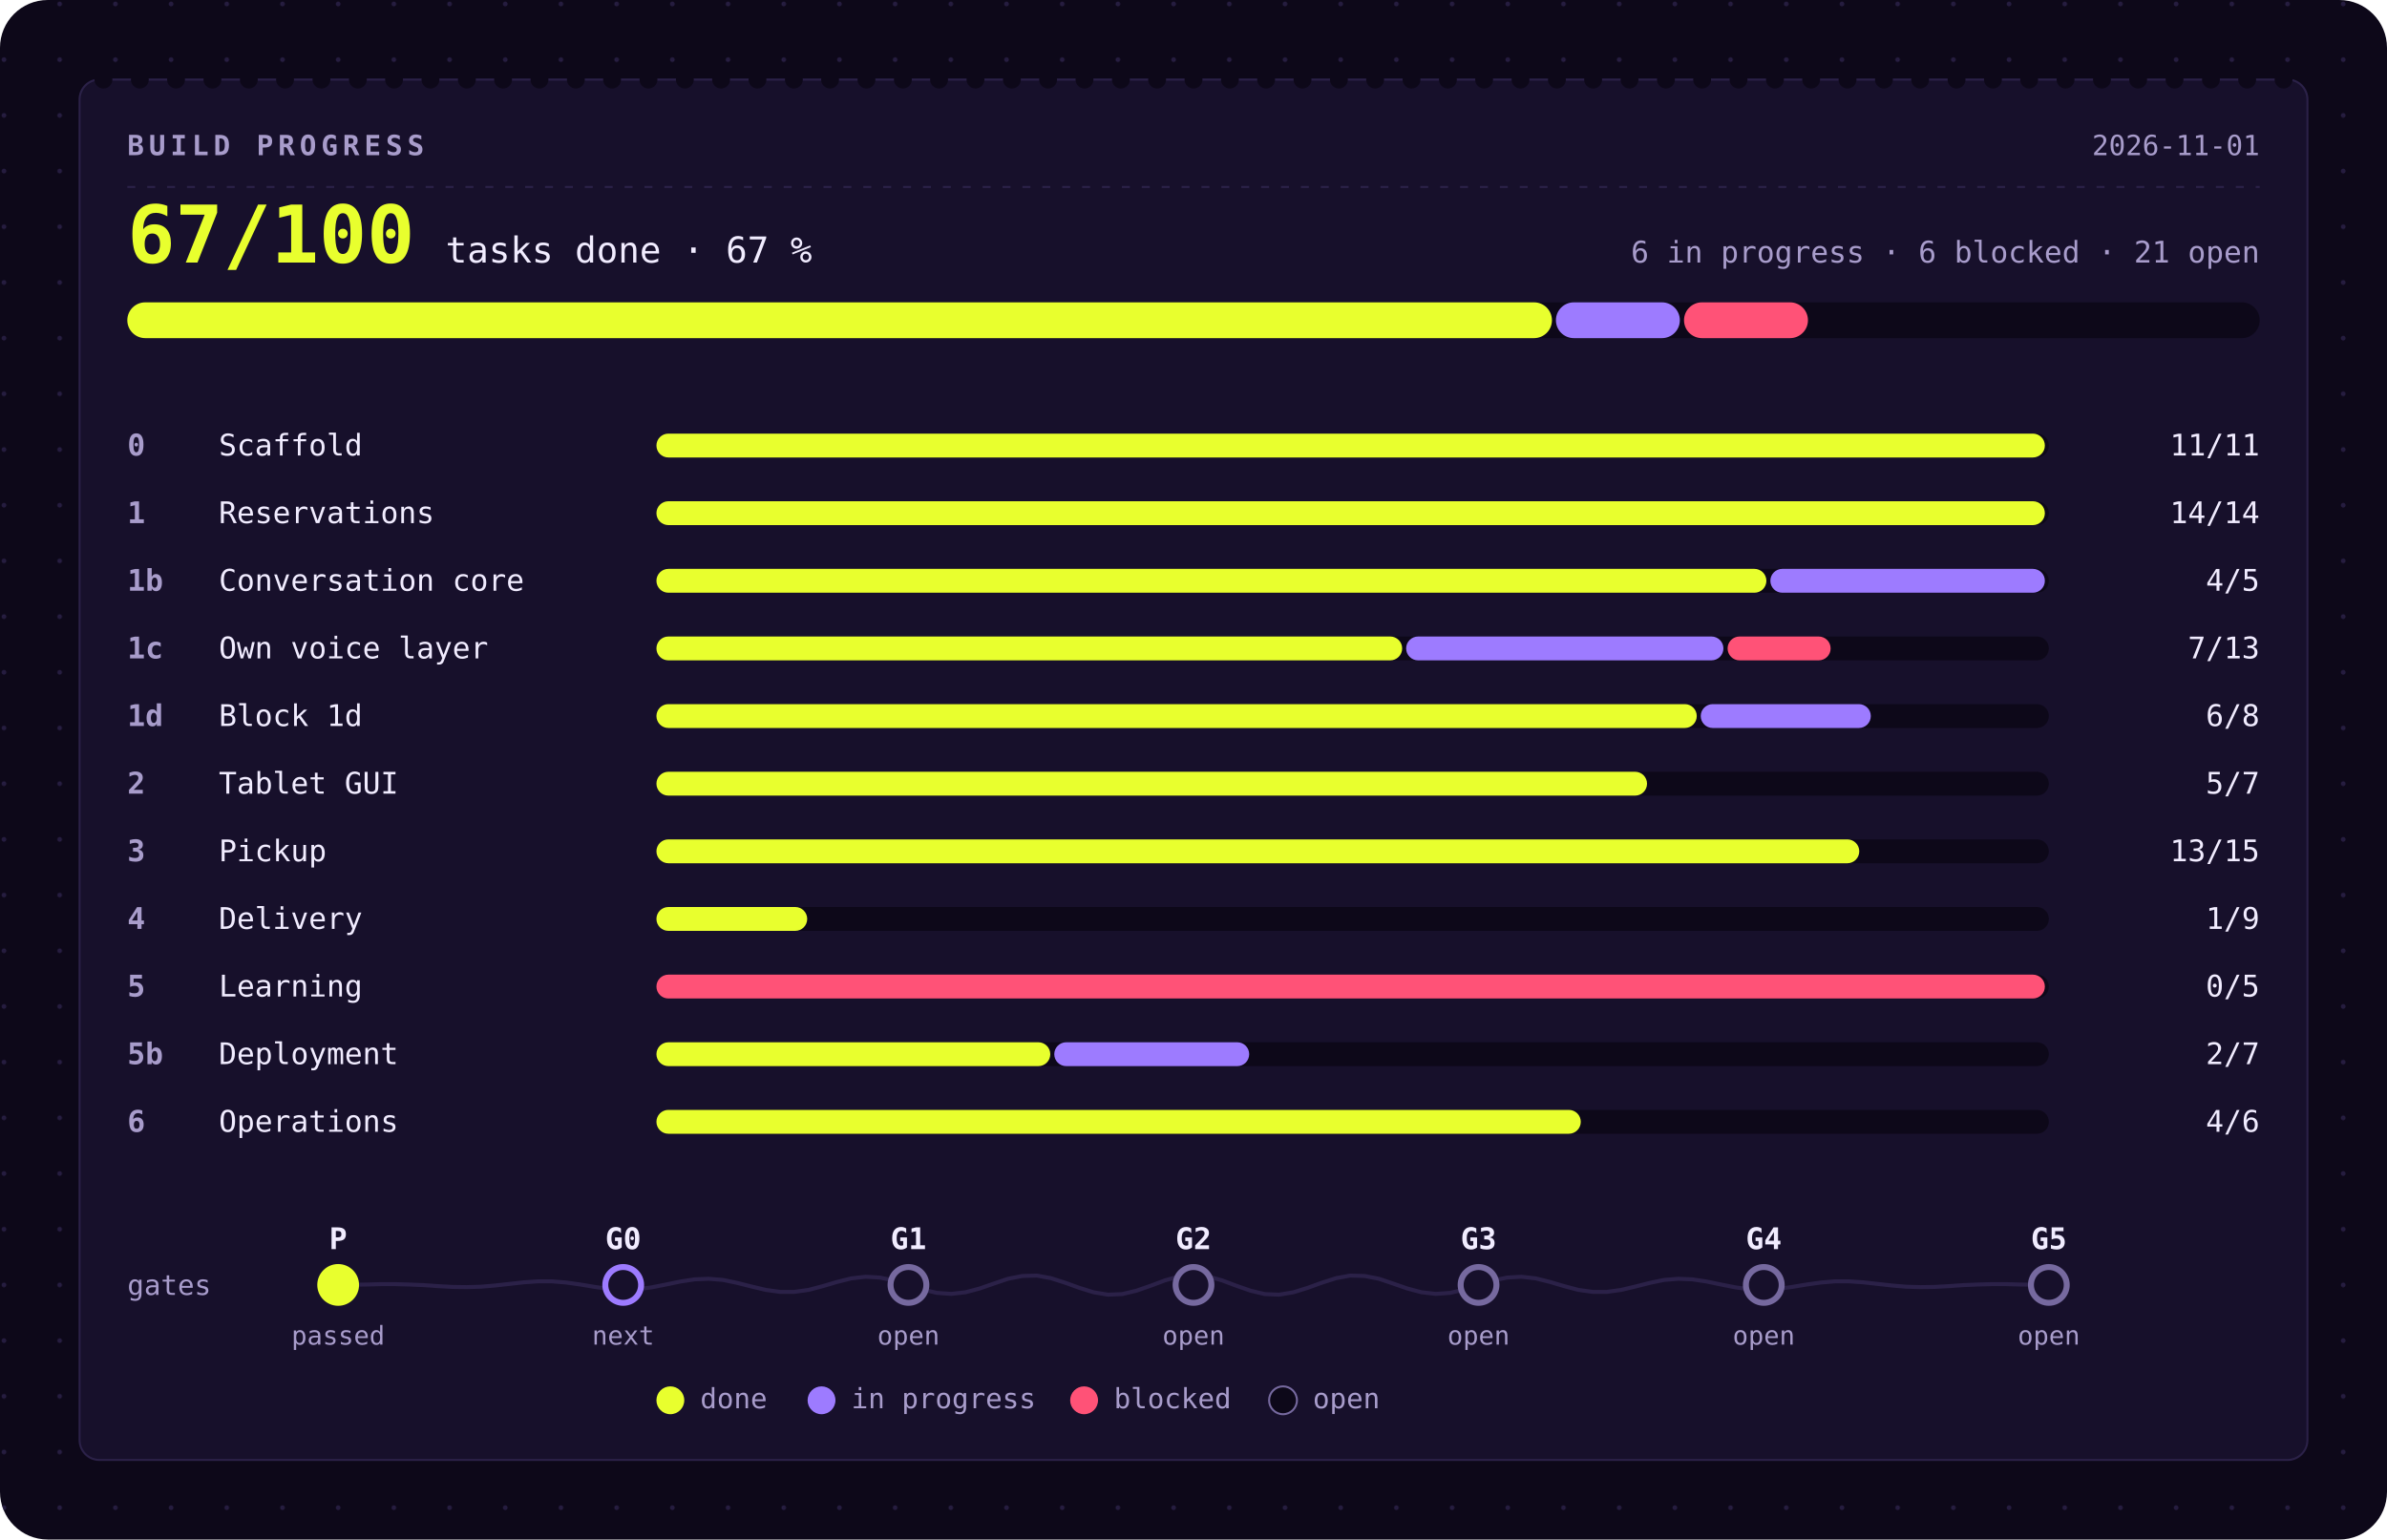
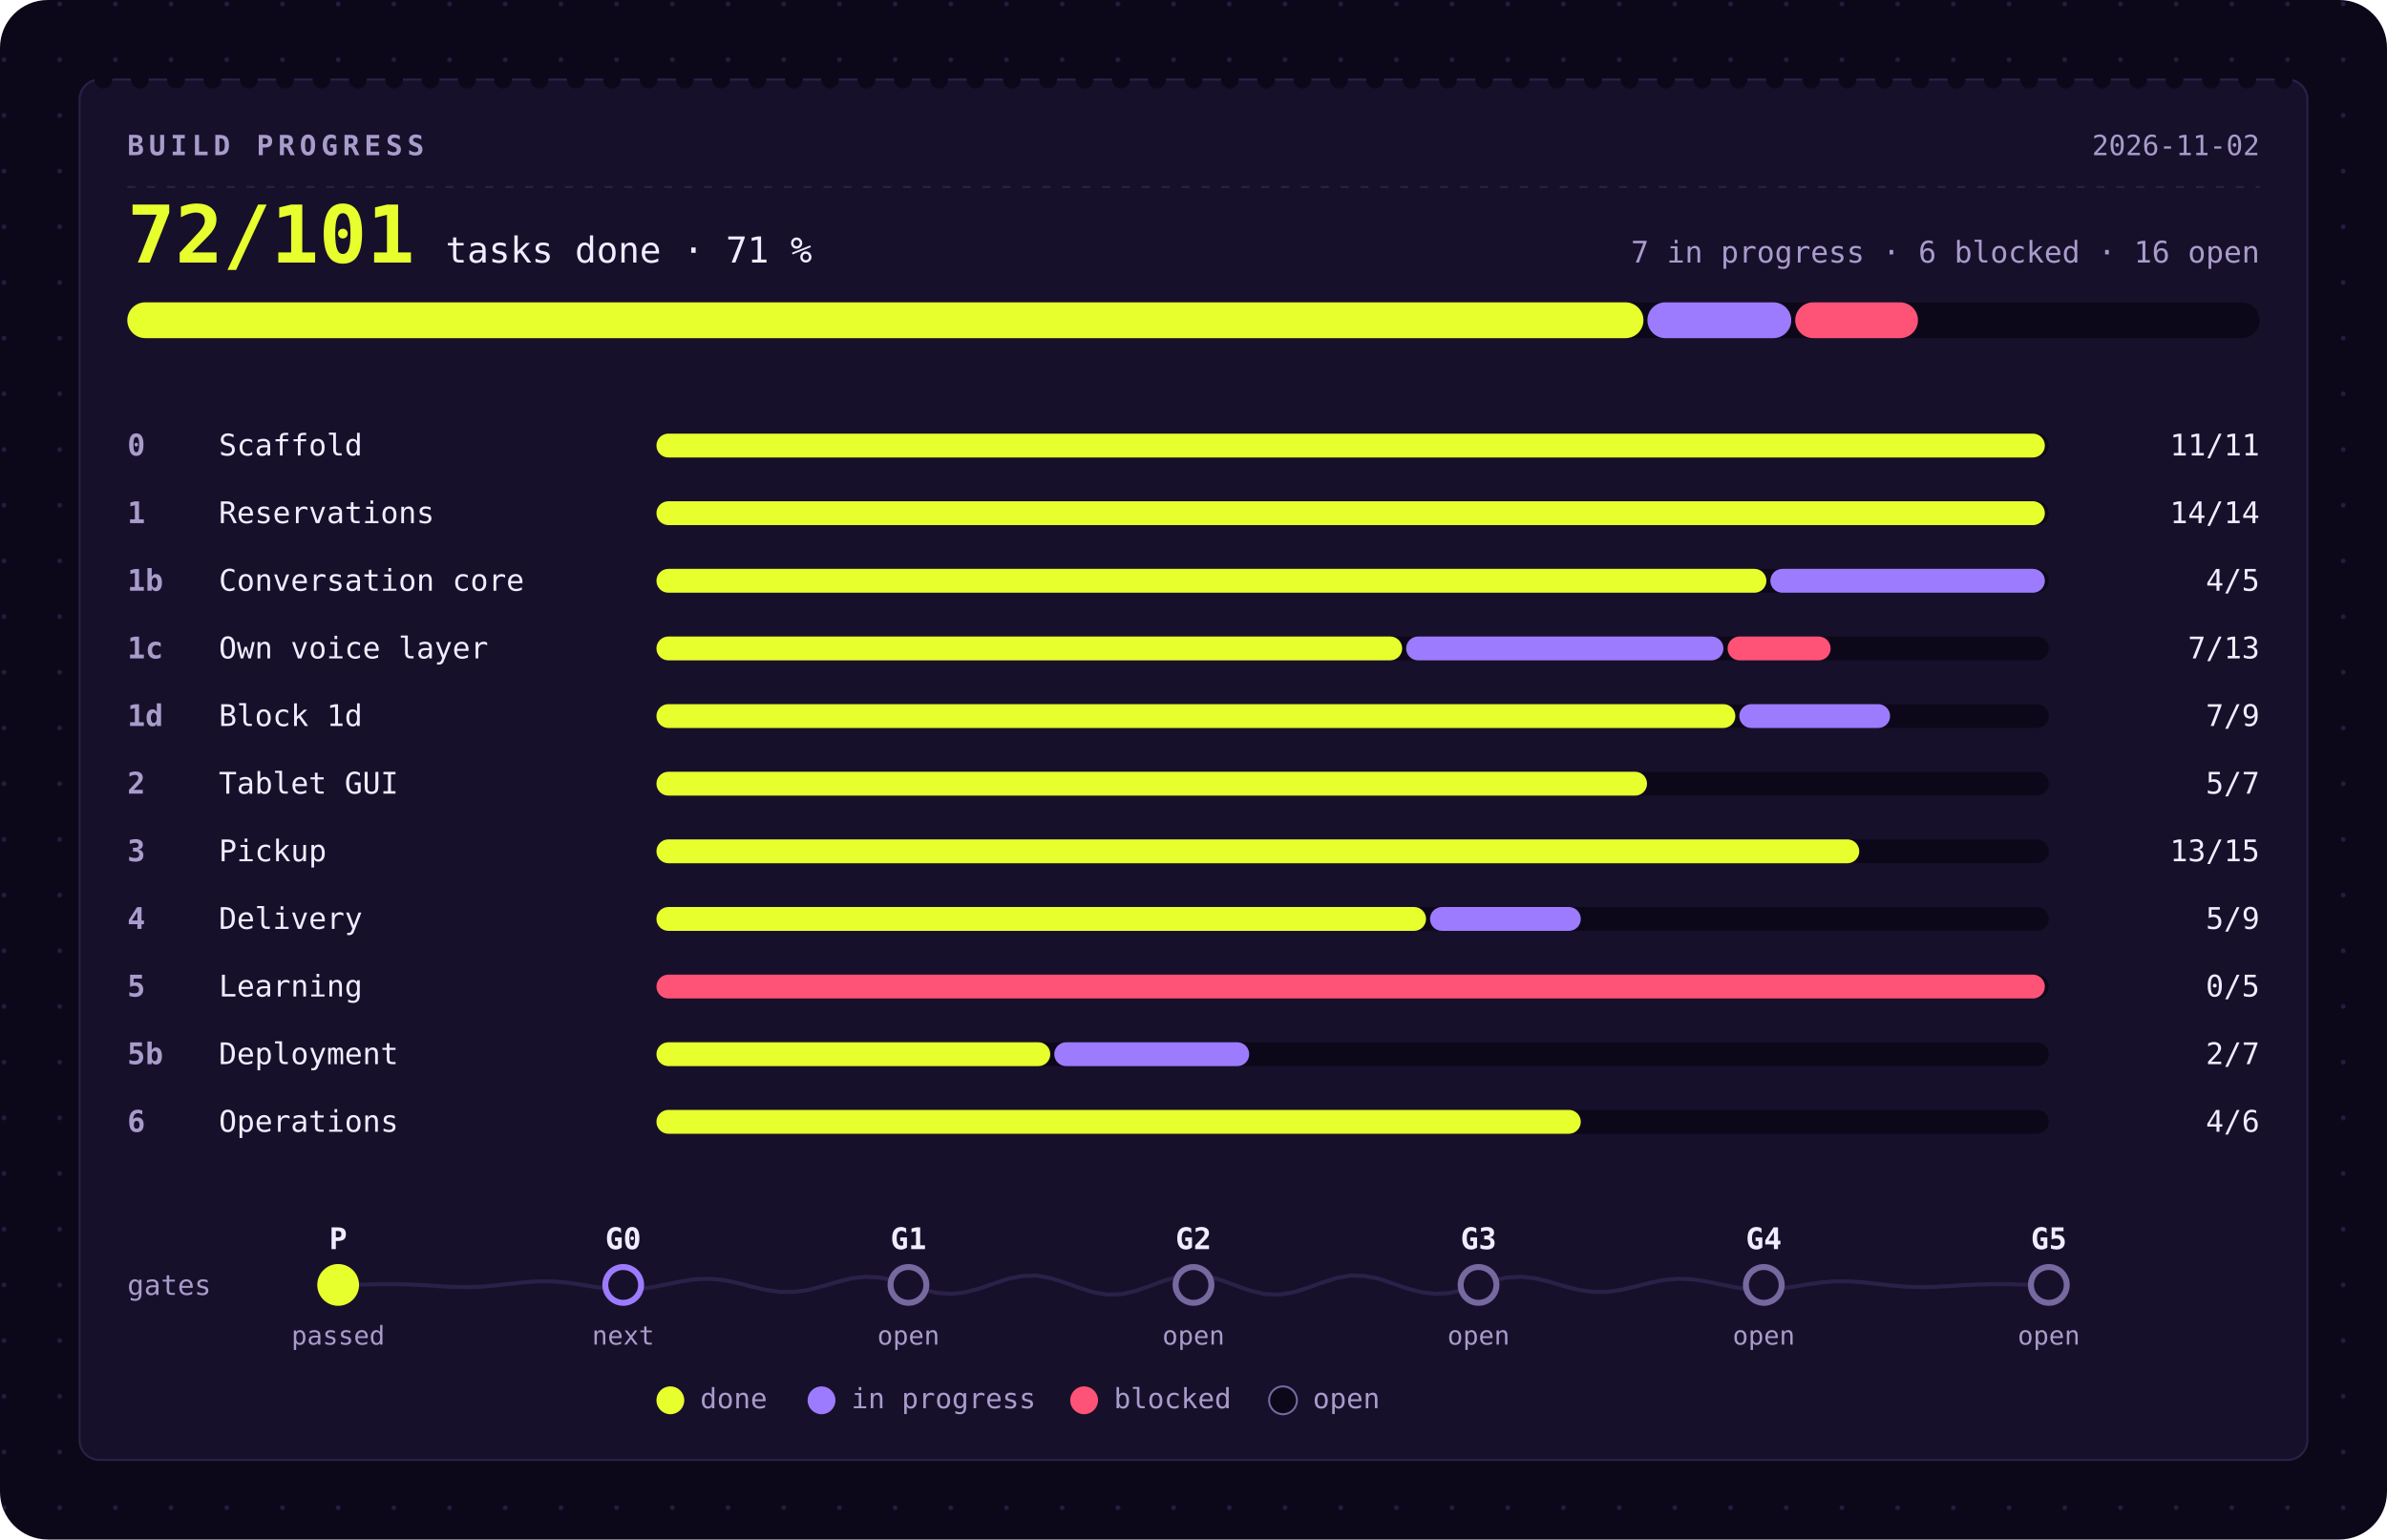
<svg xmlns="http://www.w3.org/2000/svg" width="1200" height="774" viewBox="0 0 1200 774" role="img" aria-labelledby="t d">
  <style>text{font-family:ui-monospace, 'JetBrains Mono', 'SF Mono', Menlo, Consolas, 'DejaVu Sans Mono', monospace}</style>
  <defs>
    <filter id="glow" filterUnits="userSpaceOnUse" x="0" y="0" width="1200" height="774">
      <feGaussianBlur stdDeviation="6" />
    </filter>
    <filter id="soft" filterUnits="userSpaceOnUse" x="0" y="0" width="1200" height="774">
      <feGaussianBlur stdDeviation="2.2" />
    </filter>
  </defs>
  <rect width="1200" height="774" rx="24" fill="#0D0819" />
  <pattern id="dots" width="28" height="28" patternUnits="userSpaceOnUse">
    <circle cx="2" cy="2" r="1.2" fill="#2B2148" />
  </pattern>
  <rect width="1200" height="774" rx="24" fill="url(#dots)" opacity="0.8" />
  <rect x="40" y="40" width="1120" height="694" rx="10" fill="#17102B" stroke="#2B2148" />
  <circle cx="52" cy="40" r="4.5" fill="#0D0819" />
  <circle cx="70.3" cy="40" r="4.5" fill="#0D0819" />
  <circle cx="88.5" cy="40" r="4.5" fill="#0D0819" />
  <circle cx="106.8" cy="40" r="4.5" fill="#0D0819" />
  <circle cx="125.1" cy="40" r="4.5" fill="#0D0819" />
  <circle cx="143.3" cy="40" r="4.5" fill="#0D0819" />
  <circle cx="161.6" cy="40" r="4.5" fill="#0D0819" />
  <circle cx="179.9" cy="40" r="4.5" fill="#0D0819" />
  <circle cx="198.1" cy="40" r="4.5" fill="#0D0819" />
  <circle cx="216.4" cy="40" r="4.5" fill="#0D0819" />
  <circle cx="234.7" cy="40" r="4.5" fill="#0D0819" />
  <circle cx="252.9" cy="40" r="4.5" fill="#0D0819" />
  <circle cx="271.2" cy="40" r="4.5" fill="#0D0819" />
  <circle cx="289.5" cy="40" r="4.5" fill="#0D0819" />
  <circle cx="307.7" cy="40" r="4.5" fill="#0D0819" />
  <circle cx="326" cy="40" r="4.5" fill="#0D0819" />
  <circle cx="344.3" cy="40" r="4.5" fill="#0D0819" />
  <circle cx="362.5" cy="40" r="4.5" fill="#0D0819" />
  <circle cx="380.8" cy="40" r="4.5" fill="#0D0819" />
  <circle cx="399.1" cy="40" r="4.5" fill="#0D0819" />
  <circle cx="417.3" cy="40" r="4.5" fill="#0D0819" />
  <circle cx="435.6" cy="40" r="4.5" fill="#0D0819" />
  <circle cx="453.9" cy="40" r="4.5" fill="#0D0819" />
  <circle cx="472.1" cy="40" r="4.5" fill="#0D0819" />
  <circle cx="490.4" cy="40" r="4.5" fill="#0D0819" />
  <circle cx="508.7" cy="40" r="4.5" fill="#0D0819" />
  <circle cx="526.9" cy="40" r="4.5" fill="#0D0819" />
  <circle cx="545.2" cy="40" r="4.5" fill="#0D0819" />
  <circle cx="563.5" cy="40" r="4.5" fill="#0D0819" />
  <circle cx="581.7" cy="40" r="4.5" fill="#0D0819" />
  <circle cx="600" cy="40" r="4.5" fill="#0D0819" />
  <circle cx="618.3" cy="40" r="4.5" fill="#0D0819" />
  <circle cx="636.5" cy="40" r="4.5" fill="#0D0819" />
  <circle cx="654.8" cy="40" r="4.5" fill="#0D0819" />
  <circle cx="673.1" cy="40" r="4.5" fill="#0D0819" />
  <circle cx="691.3" cy="40" r="4.5" fill="#0D0819" />
  <circle cx="709.6" cy="40" r="4.5" fill="#0D0819" />
  <circle cx="727.9" cy="40" r="4.5" fill="#0D0819" />
  <circle cx="746.1" cy="40" r="4.5" fill="#0D0819" />
  <circle cx="764.4" cy="40" r="4.5" fill="#0D0819" />
  <circle cx="782.7" cy="40" r="4.5" fill="#0D0819" />
  <circle cx="800.9" cy="40" r="4.5" fill="#0D0819" />
  <circle cx="819.2" cy="40" r="4.5" fill="#0D0819" />
  <circle cx="837.5" cy="40" r="4.5" fill="#0D0819" />
  <circle cx="855.7" cy="40" r="4.5" fill="#0D0819" />
  <circle cx="874" cy="40" r="4.5" fill="#0D0819" />
  <circle cx="892.3" cy="40" r="4.5" fill="#0D0819" />
  <circle cx="910.5" cy="40" r="4.5" fill="#0D0819" />
  <circle cx="928.8" cy="40" r="4.5" fill="#0D0819" />
  <circle cx="947.1" cy="40" r="4.5" fill="#0D0819" />
  <circle cx="965.3" cy="40" r="4.5" fill="#0D0819" />
  <circle cx="983.6" cy="40" r="4.5" fill="#0D0819" />
  <circle cx="1001.9" cy="40" r="4.5" fill="#0D0819" />
  <circle cx="1020.1" cy="40" r="4.5" fill="#0D0819" />
  <circle cx="1038.4" cy="40" r="4.5" fill="#0D0819" />
  <circle cx="1056.7" cy="40" r="4.5" fill="#0D0819" />
  <circle cx="1074.9" cy="40" r="4.5" fill="#0D0819" />
  <circle cx="1093.2" cy="40" r="4.5" fill="#0D0819" />
  <circle cx="1111.5" cy="40" r="4.5" fill="#0D0819" />
  <circle cx="1129.7" cy="40" r="4.5" fill="#0D0819" />
  <circle cx="1148" cy="40" r="4.5" fill="#0D0819" />
  <text x="64" y="78" font-size="14" fill="#A89CCB" font-weight="700" letter-spacing="2.4">BUILD PROGRESS</text>
-   <text x="1136" y="78" font-size="14" fill="#A89CCB" text-anchor="end">2026-11-01</text>
+   <text x="1136" y="78" font-size="14" fill="#A89CCB" text-anchor="end">2026-11-02</text>
  <line x1="64" y1="94" x2="1136" y2="94" stroke="#2B2148" stroke-dasharray="4 6" />
-   <text x="64" y="132" font-size="40" fill="#E8FF2E" font-weight="700">67/100</text>
-   <text x="224" y="132" font-size="18" fill="#F1ECFF">tasks done · 67 %</text>
-   <text x="1136" y="132" font-size="15" fill="#A89CCB" text-anchor="end">6 in progress · 6 blocked · 21 open</text>
+   <text x="64" y="132" font-size="40" fill="#E8FF2E" font-weight="700">72/101</text>
+   <text x="224" y="132" font-size="18" fill="#F1ECFF">tasks done · 71 %</text>
+   <text x="1136" y="132" font-size="15" fill="#A89CCB" text-anchor="end">7 in progress · 6 blocked · 16 open</text>
  <rect x="64" y="152" width="1072" height="18" rx="9" fill="#0D0819" />
-   <rect x="64" y="152" width="716.2" height="18" rx="9" fill="#E8FF2E" />
-   <rect x="782.2" y="152" width="62.3" height="18" rx="9" fill="#9D7BFF" />
-   <rect x="846.6" y="152" width="62.3" height="18" rx="9" fill="#FF5277" />
+   <rect x="64" y="152" width="762.2" height="18" rx="9" fill="#E8FF2E" />
+   <rect x="828.2" y="152" width="72.3" height="18" rx="9" fill="#9D7BFF" />
+   <rect x="902.5" y="152" width="61.7" height="18" rx="9" fill="#FF5277" />
  <text x="64" y="229" font-size="15" fill="#A89CCB" font-weight="700">0</text>
  <text x="110" y="229" font-size="15" fill="#F1ECFF">Scaffold</text>
  <rect x="330" y="218" width="700" height="12" rx="6" fill="#0D0819" />
  <rect x="330" y="218" width="698" height="12" rx="6" fill="#E8FF2E" />
  <text x="1136" y="229" font-size="15" fill="#F1ECFF" text-anchor="end">11/11</text>
  <text x="64" y="263" font-size="15" fill="#A89CCB" font-weight="700">1</text>
  <text x="110" y="263" font-size="15" fill="#F1ECFF">Reservations</text>
  <rect x="330" y="252" width="700" height="12" rx="6" fill="#0D0819" />
  <rect x="330" y="252" width="698" height="12" rx="6" fill="#E8FF2E" />
  <text x="1136" y="263" font-size="15" fill="#F1ECFF" text-anchor="end">14/14</text>
  <text x="64" y="297" font-size="15" fill="#A89CCB" font-weight="700">1b</text>
  <text x="110" y="297" font-size="15" fill="#F1ECFF">Conversation core</text>
  <rect x="330" y="286" width="700" height="12" rx="6" fill="#0D0819" />
  <rect x="330" y="286" width="558" height="12" rx="6" fill="#E8FF2E" />
  <rect x="890" y="286" width="138" height="12" rx="6" fill="#9D7BFF" />
  <text x="1136" y="297" font-size="15" fill="#F1ECFF" text-anchor="end">4/5</text>
  <text x="64" y="331" font-size="15" fill="#A89CCB" font-weight="700">1c</text>
  <text x="110" y="331" font-size="15" fill="#F1ECFF">Own voice layer</text>
  <rect x="330" y="320" width="700" height="12" rx="6" fill="#0D0819" />
  <rect x="330" y="320" width="374.9" height="12" rx="6" fill="#E8FF2E" />
  <rect x="706.9" y="320" width="159.5" height="12" rx="6" fill="#9D7BFF" />
  <rect x="868.5" y="320" width="51.8" height="12" rx="6" fill="#FF5277" />
  <text x="1136" y="331" font-size="15" fill="#F1ECFF" text-anchor="end">7/13</text>
  <text x="64" y="365" font-size="15" fill="#A89CCB" font-weight="700">1d</text>
  <text x="110" y="365" font-size="15" fill="#F1ECFF">Block 1d</text>
  <rect x="330" y="354" width="700" height="12" rx="6" fill="#0D0819" />
-   <rect x="330" y="354" width="523" height="12" rx="6" fill="#E8FF2E" />
-   <rect x="855" y="354" width="85.5" height="12" rx="6" fill="#9D7BFF" />
-   <text x="1136" y="365" font-size="15" fill="#F1ECFF" text-anchor="end">6/8</text>
+   <rect x="330" y="354" width="542.4" height="12" rx="6" fill="#E8FF2E" />
+   <rect x="874.4" y="354" width="75.8" height="12" rx="6" fill="#9D7BFF" />
+   <text x="1136" y="365" font-size="15" fill="#F1ECFF" text-anchor="end">7/9</text>
  <text x="64" y="399" font-size="15" fill="#A89CCB" font-weight="700">2</text>
  <text x="110" y="399" font-size="15" fill="#F1ECFF">Tablet GUI</text>
  <rect x="330" y="388" width="700" height="12" rx="6" fill="#0D0819" />
  <rect x="330" y="388" width="498" height="12" rx="6" fill="#E8FF2E" />
  <text x="1136" y="399" font-size="15" fill="#F1ECFF" text-anchor="end">5/7</text>
  <text x="64" y="433" font-size="15" fill="#A89CCB" font-weight="700">3</text>
  <text x="110" y="433" font-size="15" fill="#F1ECFF">Pickup</text>
  <rect x="330" y="422" width="700" height="12" rx="6" fill="#0D0819" />
  <rect x="330" y="422" width="604.7" height="12" rx="6" fill="#E8FF2E" />
  <text x="1136" y="433" font-size="15" fill="#F1ECFF" text-anchor="end">13/15</text>
  <text x="64" y="467" font-size="15" fill="#A89CCB" font-weight="700">4</text>
  <text x="110" y="467" font-size="15" fill="#F1ECFF">Delivery</text>
  <rect x="330" y="456" width="700" height="12" rx="6" fill="#0D0819" />
-   <rect x="330" y="456" width="75.8" height="12" rx="6" fill="#E8FF2E" />
-   <text x="1136" y="467" font-size="15" fill="#F1ECFF" text-anchor="end">1/9</text>
+   <rect x="330" y="456" width="386.9" height="12" rx="6" fill="#E8FF2E" />
+   <rect x="718.9" y="456" width="75.8" height="12" rx="6" fill="#9D7BFF" />
+   <text x="1136" y="467" font-size="15" fill="#F1ECFF" text-anchor="end">5/9</text>
  <text x="64" y="501" font-size="15" fill="#A89CCB" font-weight="700">5</text>
  <text x="110" y="501" font-size="15" fill="#F1ECFF">Learning</text>
  <rect x="330" y="490" width="700" height="12" rx="6" fill="#0D0819" />
  <rect x="330" y="490" width="698" height="12" rx="6" fill="#FF5277" />
  <text x="1136" y="501" font-size="15" fill="#F1ECFF" text-anchor="end">0/5</text>
  <text x="64" y="535" font-size="15" fill="#A89CCB" font-weight="700">5b</text>
  <text x="110" y="535" font-size="15" fill="#F1ECFF">Deployment</text>
  <rect x="330" y="524" width="700" height="12" rx="6" fill="#0D0819" />
  <rect x="330" y="524" width="198" height="12" rx="6" fill="#E8FF2E" />
  <rect x="530" y="524" width="98" height="12" rx="6" fill="#9D7BFF" />
  <text x="1136" y="535" font-size="15" fill="#F1ECFF" text-anchor="end">2/7</text>
  <text x="64" y="569" font-size="15" fill="#A89CCB" font-weight="700">6</text>
  <text x="110" y="569" font-size="15" fill="#F1ECFF">Operations</text>
  <rect x="330" y="558" width="700" height="12" rx="6" fill="#0D0819" />
  <rect x="330" y="558" width="464.7" height="12" rx="6" fill="#E8FF2E" />
  <text x="1136" y="569" font-size="15" fill="#F1ECFF" text-anchor="end">4/6</text>
  <path d="M170 646 L177.2 645.9 L184.3 645.8 L191.5 645.6 L198.7 645.6 L205.8 645.8 L213 646.1 L220.2 646.6 L227.3 647 L234.5 647.1 L241.7 646.9 L248.8 646.3 L256 645.5 L263.2 644.7 L270.3 644.2 L277.5 644.2 L284.7 644.8 L291.8 645.8 L299 647 L306.2 648 L313.3 648.5 L320.5 648.2 L327.7 647.2 L334.8 645.8 L342 644.3 L349.2 643.2 L356.3 642.9 L363.5 643.5 L370.7 645 L377.8 646.8 L385 648.5 L392.2 649.5 L399.3 649.5 L406.5 648.5 L413.7 646.6 L420.8 644.5 L428 642.7 L435.2 641.9 L442.3 642.3 L449.5 643.8 L456.7 646 L463.8 648.3 L471 650 L478.2 650.5 L485.3 649.7 L492.5 647.8 L499.7 645.3 L506.8 642.9 L514 641.5 L521.2 641.3 L528.3 642.6 L535.5 644.9 L542.7 647.5 L549.8 649.7 L557 650.9 L564.2 650.6 L571.3 648.9 L578.5 646.4 L585.7 643.7 L592.8 641.7 L600 641 L607.2 641.7 L614.3 643.7 L621.5 646.4 L628.7 648.9 L635.8 650.6 L643 650.9 L650.2 649.7 L657.3 647.5 L664.5 644.9 L671.7 642.6 L678.8 641.3 L686 641.5 L693.2 642.9 L700.3 645.3 L707.5 647.8 L714.7 649.7 L721.8 650.5 L729 650 L736.2 648.3 L743.3 646 L750.5 643.8 L757.7 642.3 L764.8 641.9 L772 642.7 L779.2 644.5 L786.3 646.6 L793.5 648.5 L800.7 649.5 L807.8 649.5 L815 648.5 L822.2 646.8 L829.3 645 L836.5 643.5 L843.7 642.9 L850.8 643.2 L858 644.3 L865.2 645.8 L872.3 647.2 L879.5 648.2 L886.7 648.5 L893.8 648 L901 647 L908.2 645.8 L915.3 644.8 L922.5 644.2 L929.7 644.2 L936.8 644.7 L944 645.5 L951.2 646.3 L958.3 646.9 L965.5 647.1 L972.7 647 L979.8 646.6 L987 646.1 L994.2 645.8 L1001.3 645.6 L1008.5 645.6 L1015.7 645.8 L1022.8 645.9 L1030 646" fill="none" stroke="#2B2148" stroke-width="2" />
  <circle cx="170" cy="646" r="9" fill="#E8FF2E" stroke="#E8FF2E" stroke-width="3" />
  <text x="170" y="628" font-size="15" fill="#F1ECFF" text-anchor="middle" font-weight="700">P</text>
  <text x="170" y="676" font-size="13" fill="#A89CCB" text-anchor="middle">passed</text>
  <circle cx="313.3" cy="646" r="9" fill="#17102B" stroke="#9D7BFF" stroke-width="3" />
  <text x="313.3" y="628" font-size="15" fill="#F1ECFF" text-anchor="middle" font-weight="700">G0</text>
  <text x="313.3" y="676" font-size="13" fill="#A89CCB" text-anchor="middle">next</text>
  <circle cx="456.7" cy="646" r="9" fill="#17102B" stroke="#76699F" stroke-width="3" />
  <text x="456.7" y="628" font-size="15" fill="#F1ECFF" text-anchor="middle" font-weight="700">G1</text>
  <text x="456.7" y="676" font-size="13" fill="#A89CCB" text-anchor="middle">open</text>
  <circle cx="600" cy="646" r="9" fill="#17102B" stroke="#76699F" stroke-width="3" />
  <text x="600" y="628" font-size="15" fill="#F1ECFF" text-anchor="middle" font-weight="700">G2</text>
  <text x="600" y="676" font-size="13" fill="#A89CCB" text-anchor="middle">open</text>
  <circle cx="743.3" cy="646" r="9" fill="#17102B" stroke="#76699F" stroke-width="3" />
  <text x="743.3" y="628" font-size="15" fill="#F1ECFF" text-anchor="middle" font-weight="700">G3</text>
  <text x="743.3" y="676" font-size="13" fill="#A89CCB" text-anchor="middle">open</text>
  <circle cx="886.7" cy="646" r="9" fill="#17102B" stroke="#76699F" stroke-width="3" />
  <text x="886.7" y="628" font-size="15" fill="#F1ECFF" text-anchor="middle" font-weight="700">G4</text>
  <text x="886.7" y="676" font-size="13" fill="#A89CCB" text-anchor="middle">open</text>
  <circle cx="1030" cy="646" r="9" fill="#17102B" stroke="#76699F" stroke-width="3" />
  <text x="1030" y="628" font-size="15" fill="#F1ECFF" text-anchor="middle" font-weight="700">G5</text>
  <text x="1030" y="676" font-size="13" fill="#A89CCB" text-anchor="middle">open</text>
  <text x="64" y="651" font-size="14" fill="#A89CCB">gates</text>
  <rect x="330" y="697" width="14" height="14" rx="7" fill="#E8FF2E" />
  <text x="352" y="708" font-size="14" fill="#A89CCB">done</text>
  <rect x="406" y="697" width="14" height="14" rx="7" fill="#9D7BFF" />
  <text x="428" y="708" font-size="14" fill="#A89CCB">in progress</text>
  <rect x="538" y="697" width="14" height="14" rx="7" fill="#FF5277" />
  <text x="560" y="708" font-size="14" fill="#A89CCB">blocked</text>
  <rect x="638" y="697" width="14" height="14" rx="7" fill="#0D0819" stroke="#76699F" />
  <text x="660" y="708" font-size="14" fill="#A89CCB">open</text>
</svg>
